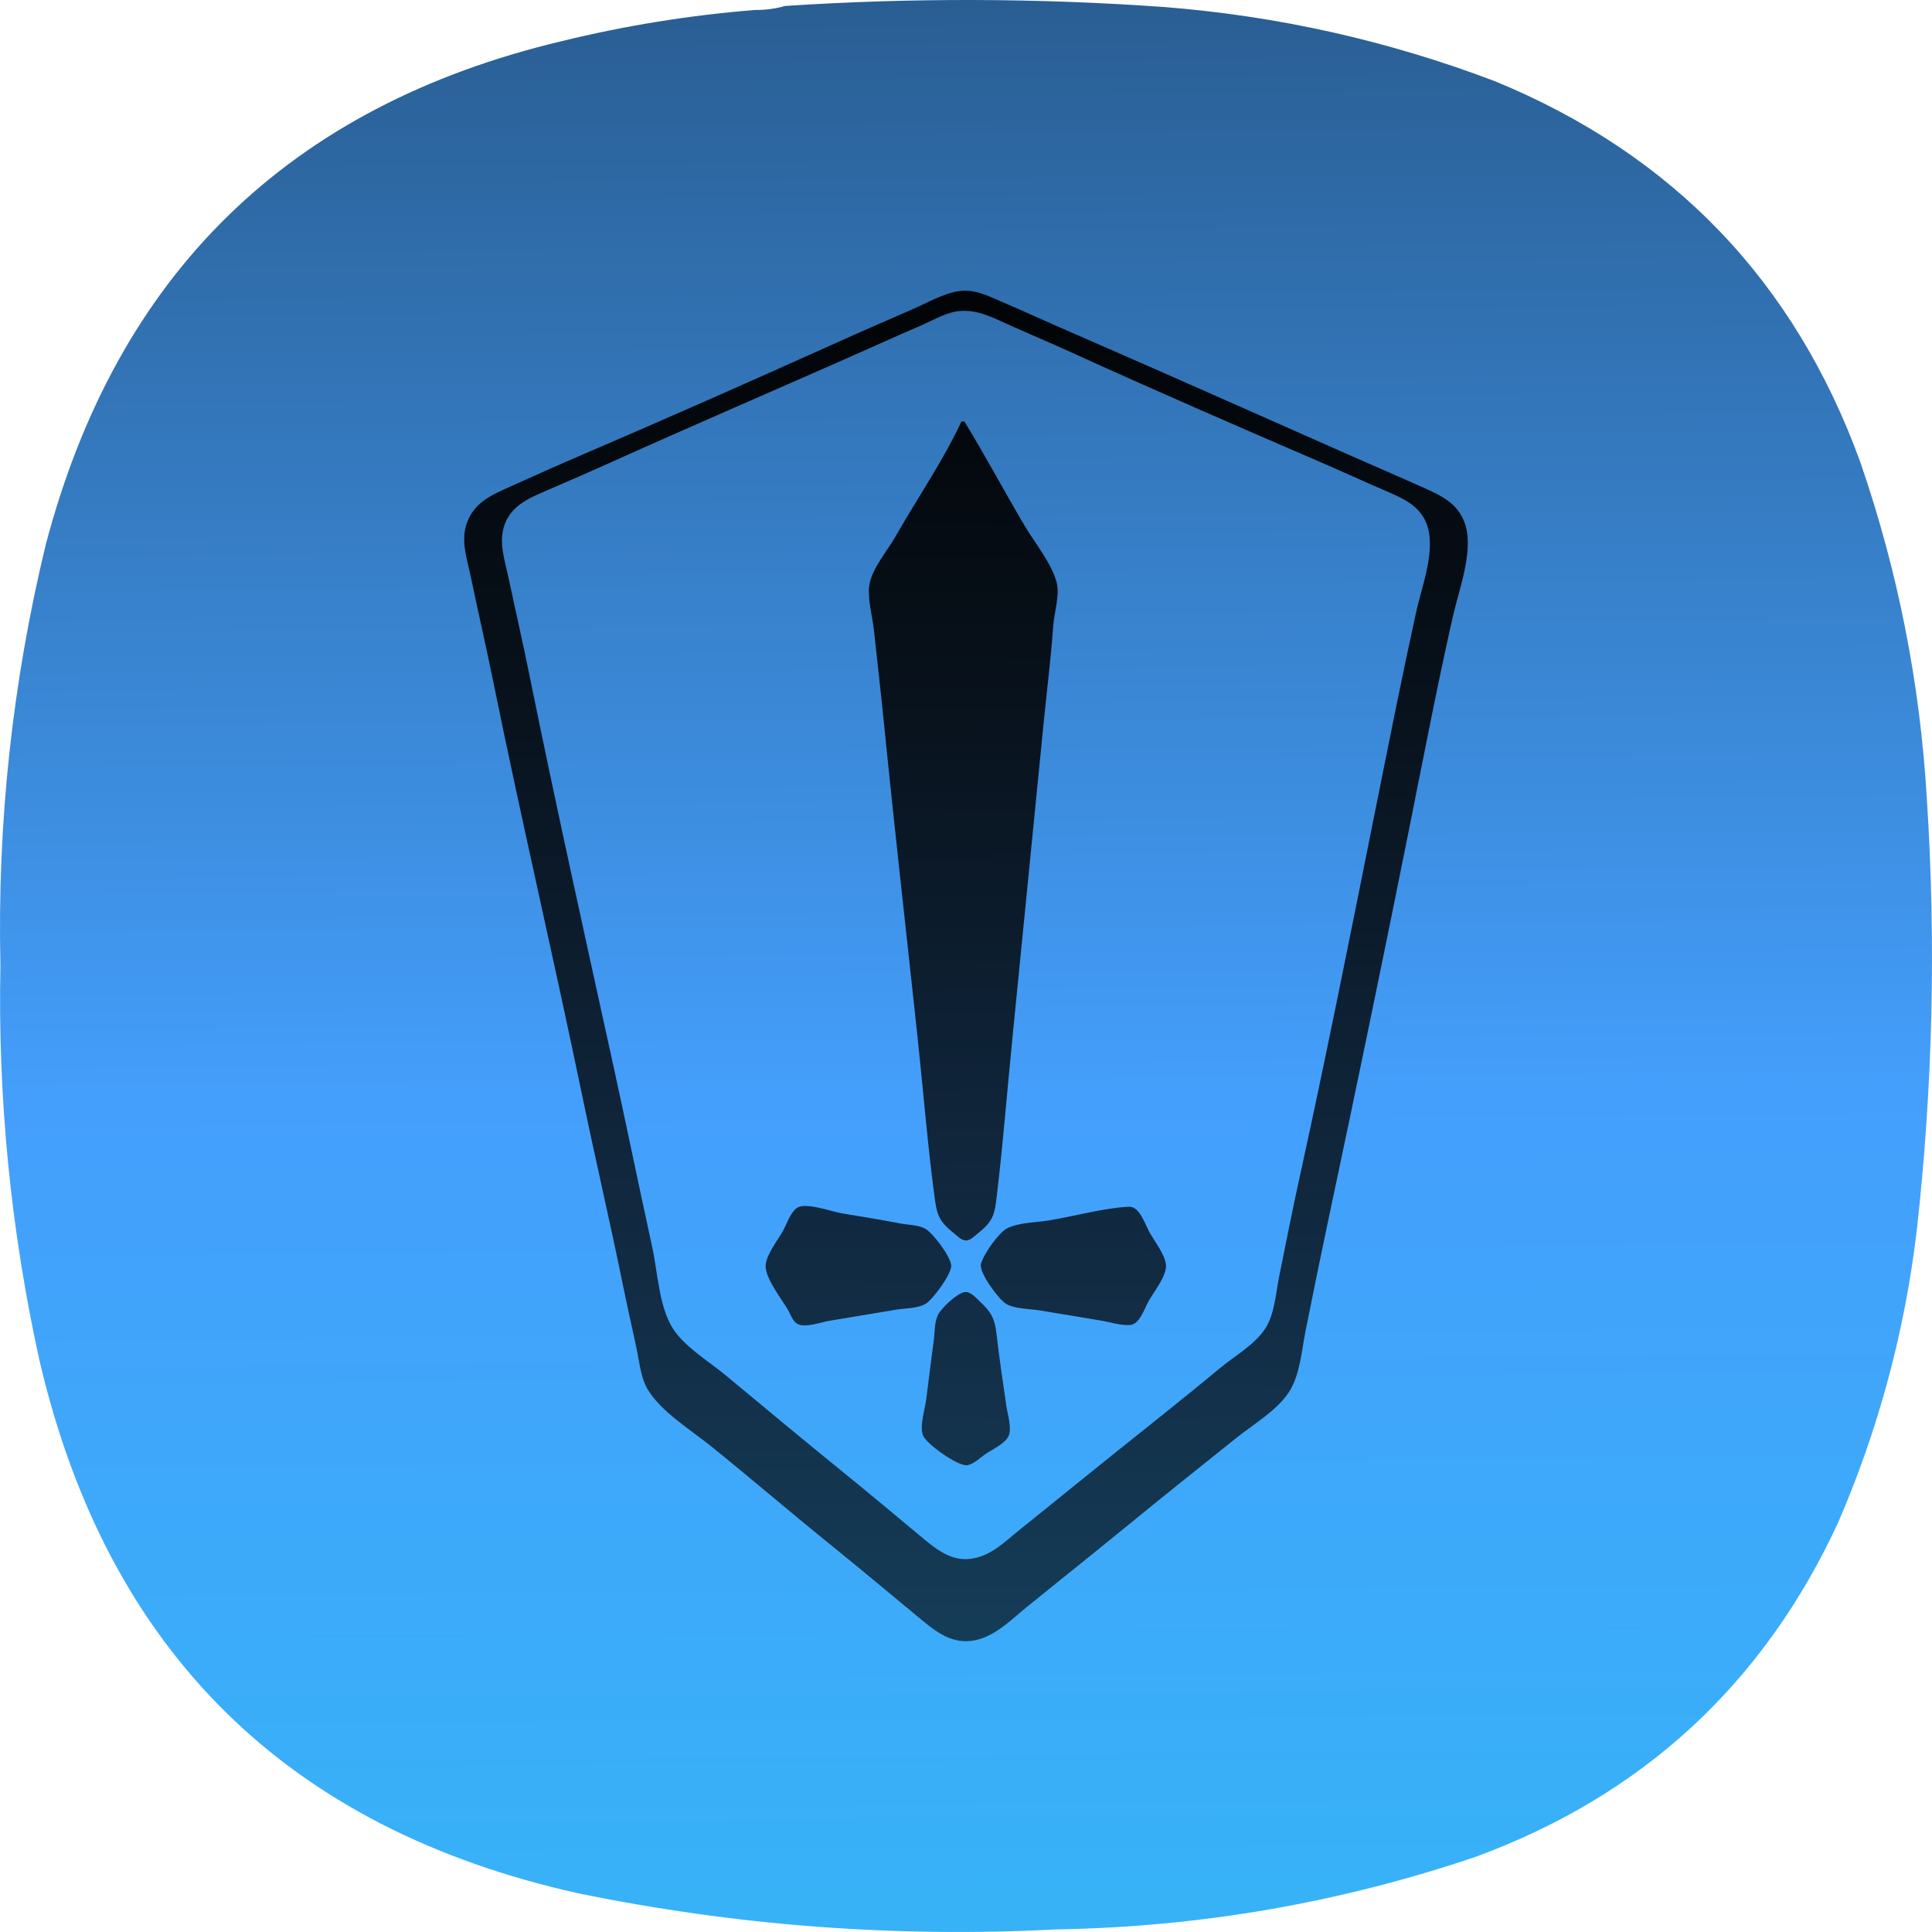
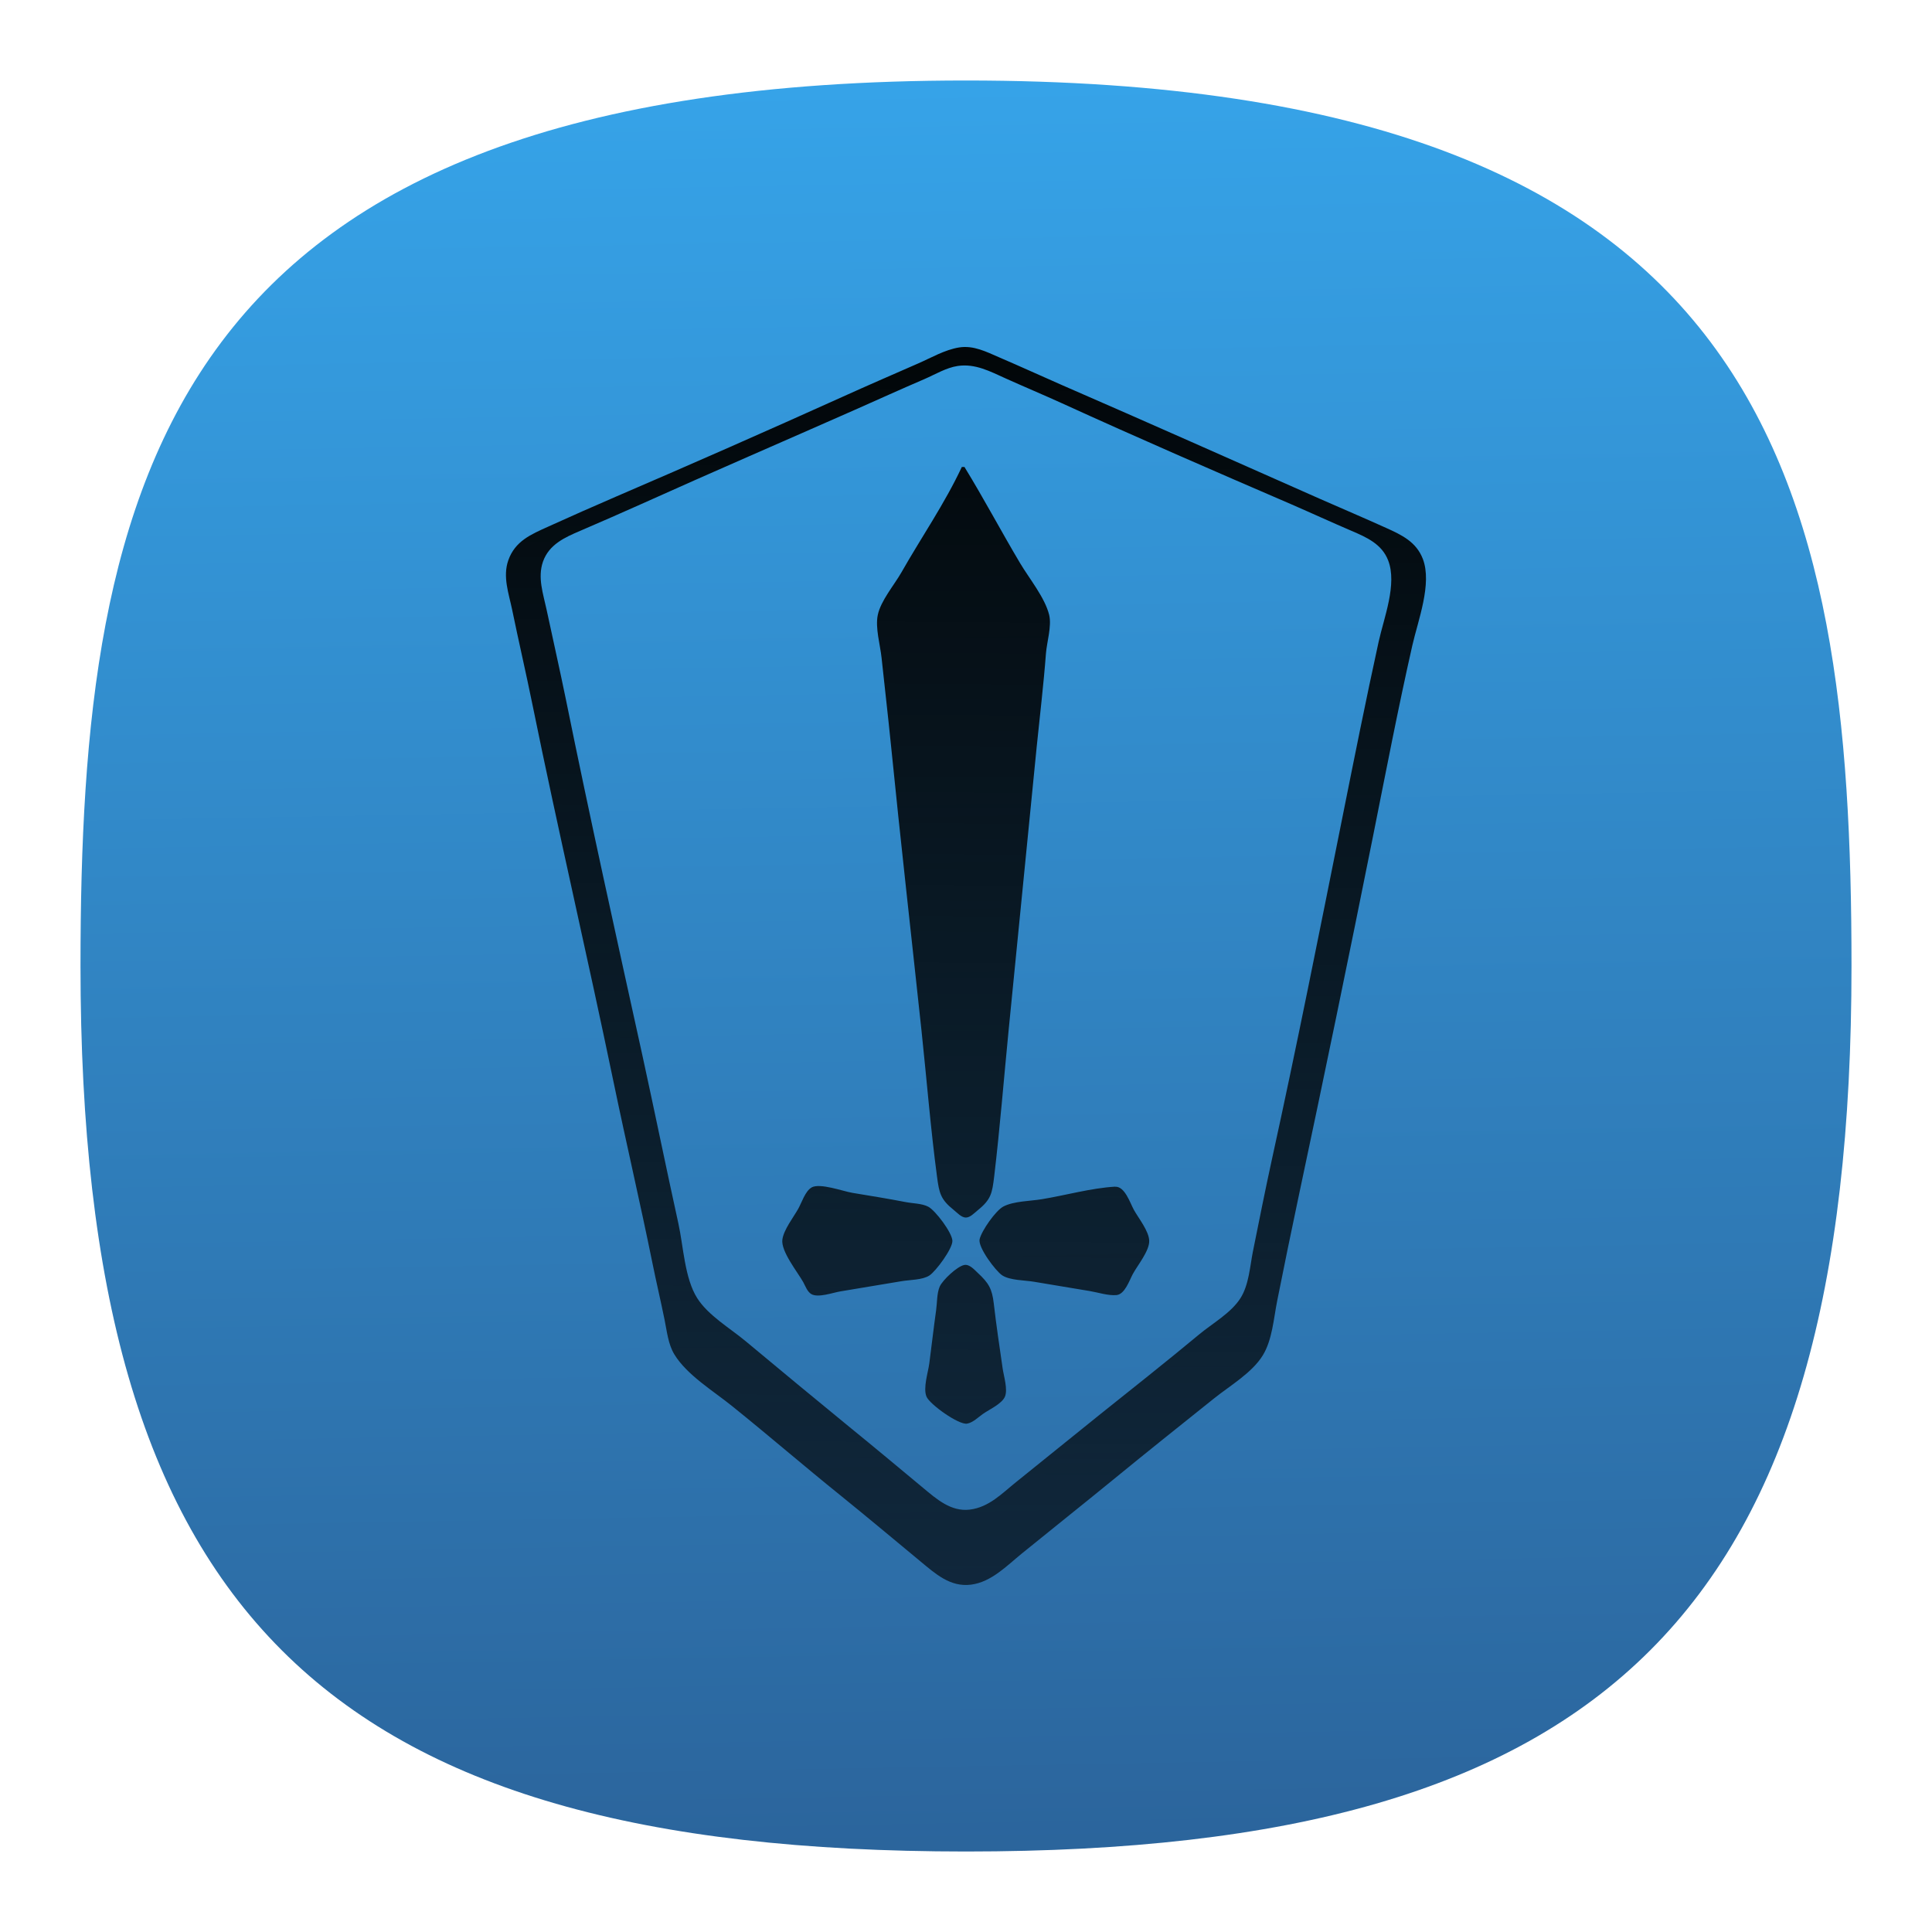
- <svg xmlns="http://www.w3.org/2000/svg" xmlns:xlink="http://www.w3.org/1999/xlink" width="52.917mm" height="52.916mm" viewBox="0 0 52.917 52.916" version="1.1" id="svg5" xml:space="preserve">
-   <defs id="defs2">
+ <svg xmlns="http://www.w3.org/2000/svg" xmlns:xlink="http://www.w3.org/1999/xlink" width="24" height="24" viewBox="0 0 24 24" fill="none" version="1.1" id="svg154" xml:space="preserve">
+   <defs id="defs152">
+     <linearGradient id="linearGradient480">
+       <stop style="stop-color:#2b639a;stop-opacity:1" offset="0" id="stop476" />
+       <stop style="stop-color:#38b0f8;stop-opacity:1" offset="1" id="stop478" />
+     </linearGradient>
    <linearGradient id="linearGradient12825">
      <stop style="stop-color:#000000;stop-opacity:1;" offset="0" id="stop12821" />
      <stop style="stop-color:#000000;stop-opacity:0;" offset="1" id="stop12823" />
-     </linearGradient>
-     <linearGradient id="linearGradient11145">
-       <stop style="stop-color:#070a0b;stop-opacity:1" offset="0" id="stop11141" />
-       <stop style="stop-color:#449ffc;stop-opacity:1" offset="0.508" id="stop11157" />
-       <stop style="stop-color:#1dd8ee;stop-opacity:1" offset="1" id="stop11143" />
    </linearGradient>
    <style type="text/css" id="current-color-scheme">
      .ColorScheme-Text {
        color:#31363b;
      }
      .ColorScheme-Background {
        color:#eff0f1;
      }
      .ColorScheme-Highlight {
        color:#3daee9;
      }
      .ColorScheme-ViewText {
        color:#31363b;
      }
      .ColorScheme-ViewBackground {
        color:#fcfcfc;
      }
      .ColorScheme-ViewHover {
        color:#93cee9;
      }
      .ColorScheme-ViewFocus{
        color:#3daee9;
      }
      .ColorScheme-ButtonText {
        color:#31363b;
      }
      .ColorScheme-ButtonBackground {
        color:#eff0f1;
      }
      .ColorScheme-ButtonHover {
        color:#93cee9;
      }
      .ColorScheme-ButtonFocus{
        color:#3daee9;
      }
      </style>
    <style type="text/css" id="current-color-scheme-9">
      .ColorScheme-Text {
        color:#31363b;
      }
      .ColorScheme-Background {
        color:#eff0f1;
      }
      .ColorScheme-Highlight {
        color:#3daee9;
      }
      .ColorScheme-ViewText {
        color:#31363b;
      }
      .ColorScheme-ViewBackground {
        color:#fcfcfc;
      }
      .ColorScheme-ViewHover {
        color:#93cee9;
      }
      .ColorScheme-ViewFocus{
        color:#3daee9;
      }
      .ColorScheme-ButtonText {
        color:#31363b;
      }
      .ColorScheme-ButtonBackground {
        color:#eff0f1;
      }
      .ColorScheme-ButtonHover {
        color:#93cee9;
      }
      .ColorScheme-ButtonFocus{
        color:#3daee9;
      }
      </style>
    <style type="text/css" id="current-color-scheme-2">
      .ColorScheme-Text {
        color:#31363b;
      }
      .ColorScheme-Background {
        color:#eff0f1;
      }
      .ColorScheme-Highlight {
        color:#3daee9;
      }
      .ColorScheme-ViewText {
        color:#31363b;
      }
      .ColorScheme-ViewBackground {
        color:#fcfcfc;
      }
      .ColorScheme-ViewHover {
        color:#93cee9;
      }
      .ColorScheme-ViewFocus{
        color:#3daee9;
      }
      .ColorScheme-ButtonText {
        color:#31363b;
      }
      .ColorScheme-ButtonBackground {
        color:#eff0f1;
      }
      .ColorScheme-ButtonHover {
        color:#93cee9;
      }
      .ColorScheme-ButtonFocus{
        color:#3daee9;
      }
      </style>
    <style type="text/css" id="current-color-scheme-3">
      .ColorScheme-Text {
        color:#31363b;
      }
      .ColorScheme-Background {
        color:#eff0f1;
      }
      .ColorScheme-Highlight {
        color:#3daee9;
      }
      .ColorScheme-ViewText {
        color:#31363b;
      }
      .ColorScheme-ViewBackground {
        color:#fcfcfc;
      }
      .ColorScheme-ViewHover {
        color:#93cee9;
      }
      .ColorScheme-ViewFocus{
        color:#3daee9;
      }
      .ColorScheme-ButtonText {
        color:#31363b;
      }
      .ColorScheme-ButtonBackground {
        color:#eff0f1;
      }
      .ColorScheme-ButtonHover {
        color:#93cee9;
      }
      .ColorScheme-ButtonFocus{
        color:#3daee9;
      }
      </style>
    <style type="text/css" id="current-color-scheme-97">
      .ColorScheme-Text {
        color:#31363b;
      }
      .ColorScheme-Background {
        color:#eff0f1;
      }
      .ColorScheme-Highlight {
        color:#3daee9;
      }
      .ColorScheme-ViewText {
        color:#31363b;
      }
      .ColorScheme-ViewBackground {
        color:#fcfcfc;
      }
      .ColorScheme-ViewHover {
        color:#93cee9;
      }
      .ColorScheme-ViewFocus{
        color:#3daee9;
      }
      .ColorScheme-ButtonText {
        color:#31363b;
      }
      .ColorScheme-ButtonBackground {
        color:#eff0f1;
      }
      .ColorScheme-ButtonHover {
        color:#93cee9;
      }
      .ColorScheme-ButtonFocus{
        color:#3daee9;
      }
      </style>
-     <linearGradient xlink:href="#linearGradient11145" id="linearGradient11147" x1="226.98" y1="-327.61" x2="234.486" y2="817.1" gradientUnits="userSpaceOnUse" />
-     <linearGradient xlink:href="#linearGradient11145" id="linearGradient12815" gradientUnits="userSpaceOnUse" x1="226.98" y1="-327.61" x2="234.486" y2="817.1" />
-     <linearGradient xlink:href="#linearGradient11145" id="linearGradient12817" gradientUnits="userSpaceOnUse" x1="226.98" y1="-327.61" x2="234.486" y2="817.1" />
-     <linearGradient xlink:href="#linearGradient11145" id="linearGradient12819" gradientUnits="userSpaceOnUse" x1="226.98" y1="-327.61" x2="234.486" y2="817.1" />
-     <linearGradient xlink:href="#linearGradient12825" id="linearGradient12827" x1="99.221" y1="125.472" x2="98.331" y2="243.381" gradientUnits="userSpaceOnUse" gradientTransform="translate(0.4449361)" />
+     <linearGradient xlink:href="#linearGradient12825" id="linearGradient12827" x1="99.221" y1="125.472" x2="98.331" y2="243.381" gradientUnits="userSpaceOnUse" gradientTransform="matrix(0.415748,0,0,0.415748,-31.46856,-49.73858)" />
+     <linearGradient xlink:href="#linearGradient480" id="linearGradient482" x1="52.797" y1="97.092" x2="50.808" y2="-13.554" gradientUnits="userSpaceOnUse" gradientTransform="matrix(0.2444444,0,0,0.2444444,-0.2222222,-0.2222222)" />
  </defs>
-   <g id="layer1" transform="translate(-78.54167,-122.0418)">
-     <g id="g244" transform="matrix(0.1185506,0,0,0.1185506,78.54166,122.0417)" style="fill:url(#linearGradient11147);fill-opacity:1">
-       <g id="g246" style="fill:url(#linearGradient12819);fill-opacity:1">
-         <g id="g252" style="fill:url(#linearGradient12817);fill-opacity:1">
-           <path d="m 174.406,2.305 c 2.434,0.027 4.758,-0.285 6.973,-0.93 29.133,-1.906 58.258,-1.832 87.387,0.234 26.41,2.055 51.976,7.786 76.699,17.188 41.097,16.922 69.219,46.269 84.363,88.043 8.66,25.152 13.774,51.015 15.34,77.59 2.164,33.371 1.391,66.668 -2.324,99.89 -2.782,23.352 -8.824,45.805 -18.129,67.368 -17.258,37.382 -45.223,63.167 -83.899,77.355 -31.343,10.59 -63.57,16.164 -96.687,16.723 -37.246,1.937 -74.121,-0.848 -110.625,-8.36 C 66.312,422.438 24.867,381.477 9.164,314.52 2.496,284.375 -0.523,253.867 0.098,222.992 -0.645,190.16 2.84,157.793 10.559,125.891 27.02,63.285 66.762,24.488 129.785,9.508 144.469,5.914 159.344,3.516 174.406,2.305 Z" style="fill:url(#linearGradient12815);fill-opacity:1;fill-rule:evenodd;stroke:none" id="path260" />
-         </g>
-       </g>
-     </g>
-     <path style="fill:url(#linearGradient12827);fill-opacity:1;stroke:none;stroke-width:0.04" d="m 104.795,130.018 c -0.433,0.068 -0.837,0.31 -1.236,0.484 -0.759,0.33 -1.518,0.661 -2.272,1.001 -2.236,1.008 -4.484,2 -6.737,2.968 -0.681,0.292 -1.358,0.594 -2.033,0.899 -0.514,0.232 -0.991,0.43 -1.192,1.009 -0.17,0.49 0.015,0.989 0.115,1.475 0.196,0.945 0.414,1.885 0.606,2.83 0.766,3.769 1.644,7.516 2.424,11.282 0.375,1.81 0.796,3.61 1.164,5.422 0.114,0.559 0.245,1.115 0.359,1.674 0.069,0.34 0.109,0.736 0.29,1.037 0.374,0.62 1.177,1.105 1.735,1.555 1.086,0.876 2.144,1.786 3.229,2.663 0.803,0.649 1.596,1.313 2.392,1.971 0.445,0.368 0.891,0.777 1.515,0.696 0.605,-0.079 1.061,-0.561 1.515,-0.93 0.902,-0.733 1.812,-1.455 2.711,-2.191 1.003,-0.822 2.017,-1.631 3.03,-2.441 0.472,-0.377 1.136,-0.764 1.456,-1.284 0.285,-0.462 0.328,-1.11 0.433,-1.635 0.205,-1.024 0.413,-2.048 0.63,-3.07 0.767,-3.609 1.516,-7.225 2.24,-10.844 0.377,-1.887 0.742,-3.784 1.166,-5.661 0.168,-0.746 0.6,-1.848 0.314,-2.591 -0.197,-0.513 -0.628,-0.718 -1.098,-0.929 -0.648,-0.292 -1.303,-0.572 -1.953,-0.859 -2.577,-1.139 -5.15,-2.287 -7.734,-3.411 -0.626,-0.272 -1.247,-0.557 -1.874,-0.826 -0.385,-0.165 -0.764,-0.363 -1.196,-0.295 m -0.04,0.553 c 0.523,-0.077 0.973,0.166 1.435,0.374 0.556,0.251 1.119,0.486 1.674,0.739 2.271,1.036 4.566,2.031 6.857,3.021 0.6,0.259 1.193,0.533 1.794,0.791 0.449,0.193 0.907,0.393 1.098,0.883 0.276,0.709 -0.127,1.719 -0.283,2.432 -0.381,1.735 -0.728,3.481 -1.077,5.222 -0.685,3.417 -1.364,6.841 -2.112,10.246 -0.201,0.914 -0.384,1.834 -0.567,2.751 -0.09,0.45 -0.12,1.001 -0.372,1.395 -0.282,0.442 -0.832,0.749 -1.231,1.08 -0.985,0.817 -1.99,1.613 -2.99,2.413 -0.826,0.661 -1.645,1.332 -2.472,1.993 -0.435,0.348 -0.819,0.761 -1.395,0.829 -0.561,0.067 -0.995,-0.317 -1.395,-0.651 -0.728,-0.607 -1.457,-1.215 -2.193,-1.813 -1.043,-0.848 -2.077,-1.706 -3.11,-2.566 -0.465,-0.387 -1.121,-0.771 -1.447,-1.286 -0.379,-0.598 -0.413,-1.547 -0.564,-2.232 -0.367,-1.673 -0.709,-3.351 -1.076,-5.023 -0.778,-3.543 -1.565,-7.089 -2.287,-10.644 -0.181,-0.892 -0.385,-1.78 -0.574,-2.671 -0.101,-0.473 -0.273,-0.958 -0.107,-1.435 0.179,-0.514 0.65,-0.724 1.112,-0.923 0.613,-0.263 1.226,-0.53 1.834,-0.804 2.118,-0.955 4.253,-1.874 6.379,-2.813 0.691,-0.305 1.379,-0.618 2.073,-0.916 0.317,-0.136 0.652,-0.342 0.997,-0.393 m 0.12,3.018 c -0.507,1.086 -1.212,2.107 -1.805,3.149 -0.216,0.379 -0.618,0.847 -0.707,1.276 -0.079,0.381 0.072,0.891 0.114,1.276 0.092,0.864 0.193,1.727 0.279,2.591 0.286,2.859 0.611,5.714 0.917,8.571 0.155,1.447 0.27,2.903 0.462,4.345 0.065,0.488 0.103,0.678 0.501,0.997 0.097,0.077 0.226,0.223 0.359,0.226 0.133,0.003 0.263,-0.142 0.359,-0.218 0.402,-0.322 0.431,-0.514 0.49,-1.005 0.174,-1.458 0.288,-2.924 0.434,-4.385 0.282,-2.817 0.556,-5.635 0.837,-8.452 0.093,-0.93 0.208,-1.859 0.276,-2.791 0.025,-0.347 0.179,-0.817 0.096,-1.156 -0.129,-0.523 -0.598,-1.092 -0.872,-1.555 -0.563,-0.95 -1.082,-1.928 -1.659,-2.87 h -0.08 m -4.49,21.53 c -0.187,0.107 -0.295,0.455 -0.397,0.635 -0.147,0.26 -0.432,0.62 -0.474,0.917 -0.051,0.35 0.455,0.974 0.623,1.276 0.065,0.118 0.119,0.287 0.242,0.358 0.204,0.118 0.647,-0.045 0.869,-0.082 l 1.834,-0.306 c 0.241,-0.04 0.616,-0.033 0.824,-0.169 0.194,-0.127 0.695,-0.802 0.688,-1.037 -0.008,-0.245 -0.508,-0.908 -0.722,-1.019 -0.19,-0.099 -0.462,-0.097 -0.671,-0.137 -0.529,-0.102 -1.063,-0.188 -1.595,-0.276 -0.278,-0.046 -0.97,-0.303 -1.221,-0.16 m 9.074,-0.023 c -0.728,0.042 -1.473,0.257 -2.192,0.376 -0.345,0.057 -0.839,0.056 -1.149,0.22 -0.229,0.121 -0.655,0.726 -0.71,0.979 -0.052,0.239 0.479,0.948 0.676,1.077 0.234,0.153 0.671,0.144 0.944,0.189 l 1.674,0.279 c 0.247,0.041 0.547,0.142 0.797,0.12 0.25,-0.022 0.385,-0.435 0.488,-0.628 0.139,-0.261 0.501,-0.696 0.49,-0.997 -0.011,-0.288 -0.316,-0.669 -0.453,-0.917 -0.118,-0.213 -0.272,-0.715 -0.564,-0.698 m -4.504,2.339 c -0.211,0.038 -0.648,0.45 -0.734,0.643 -0.09,0.202 -0.078,0.488 -0.108,0.706 -0.074,0.531 -0.136,1.063 -0.205,1.595 -0.035,0.267 -0.19,0.735 -0.084,0.989 0.096,0.231 0.959,0.849 1.212,0.808 0.173,-0.028 0.34,-0.196 0.478,-0.293 0.186,-0.13 0.564,-0.297 0.654,-0.514 0.09,-0.217 -0.034,-0.603 -0.067,-0.83 -0.093,-0.649 -0.193,-1.302 -0.266,-1.953 -0.05,-0.441 -0.155,-0.614 -0.48,-0.916 -0.1,-0.093 -0.244,-0.261 -0.399,-0.234 z" id="path1691" />
-   </g>
+   <path d="M 12,1 C 2,1 1,6 1,12 1,20 4,23 12,23 20,23 23,20 23,12 23,6 22,1 12,1 Z" id="path6" style="font-variation-settings:normal;display:inline;opacity:1;vector-effect:none;fill:url(#linearGradient482);fill-opacity:1;stroke-width:1.116;stroke-linecap:butt;stroke-linejoin:miter;stroke-miterlimit:4;stroke-dasharray:none;stroke-dashoffset:0;stroke-opacity:1;-inkscape-stroke:none;stop-color:#000000;stop-opacity:1" />
+   <path style="fill:url(#linearGradient12827);fill-opacity:1;stroke:none;stroke-width:0.017" d="M 11.915,4.316 C 11.735,4.345 11.567,4.445 11.401,4.517 11.085,4.655 10.77,4.792 10.456,4.934 9.527,5.353 8.592,5.765 7.655,6.168 c -0.283,0.122 -0.565,0.247 -0.845,0.374 -0.213,0.096 -0.412,0.179 -0.496,0.419 -0.071,0.204 0.006,0.411 0.048,0.613 0.081,0.393 0.172,0.784 0.252,1.177 0.319,1.567 0.683,3.125 1.008,4.691 0.156,0.752 0.331,1.501 0.484,2.254 0.047,0.233 0.102,0.464 0.149,0.696 0.029,0.141 0.045,0.306 0.121,0.431 0.156,0.258 0.49,0.459 0.721,0.646 0.452,0.364 0.891,0.743 1.343,1.107 0.334,0.27 0.663,0.546 0.994,0.82 0.185,0.153 0.37,0.323 0.63,0.289 0.251,-0.033 0.441,-0.233 0.63,-0.387 0.375,-0.305 0.753,-0.605 1.127,-0.911 0.417,-0.342 0.839,-0.678 1.26,-1.015 0.196,-0.157 0.472,-0.318 0.605,-0.534 0.119,-0.192 0.136,-0.461 0.18,-0.68 0.085,-0.426 0.172,-0.852 0.262,-1.276 0.319,-1.501 0.63,-3.004 0.931,-4.508 0.157,-0.785 0.308,-1.573 0.485,-2.354 0.07,-0.31 0.249,-0.768 0.131,-1.077 C 17.593,6.731 17.414,6.646 17.219,6.558 16.949,6.436 16.677,6.32 16.406,6.201 15.335,5.727 14.265,5.25 13.191,4.783 12.931,4.669 12.673,4.551 12.412,4.439 12.252,4.37 12.095,4.288 11.915,4.316 m -0.017,0.23 c 0.218,-0.032 0.404,0.069 0.597,0.156 0.231,0.104 0.465,0.202 0.696,0.307 0.944,0.431 1.898,0.845 2.851,1.256 0.249,0.108 0.496,0.222 0.746,0.329 0.187,0.08 0.377,0.163 0.456,0.367 0.115,0.295 -0.053,0.715 -0.118,1.011 -0.158,0.721 -0.303,1.447 -0.448,2.171 -0.285,1.421 -0.567,2.844 -0.878,4.26 -0.083,0.38 -0.159,0.762 -0.236,1.144 -0.037,0.187 -0.05,0.416 -0.155,0.58 -0.117,0.184 -0.346,0.311 -0.512,0.449 -0.409,0.34 -0.828,0.671 -1.243,1.003 -0.344,0.275 -0.684,0.554 -1.028,0.829 -0.181,0.145 -0.34,0.316 -0.58,0.345 -0.233,0.028 -0.413,-0.132 -0.58,-0.271 -0.303,-0.252 -0.606,-0.505 -0.912,-0.754 C 10.122,17.375 9.692,17.018 9.263,16.661 9.07,16.5 8.797,16.341 8.661,16.126 8.504,15.878 8.49,15.483 8.427,15.198 8.274,14.503 8.132,13.805 7.98,13.11 7.656,11.637 7.329,10.163 7.029,8.685 6.953,8.314 6.869,7.944 6.79,7.574 6.748,7.377 6.676,7.176 6.745,6.977 6.82,6.764 7.015,6.676 7.208,6.594 7.462,6.484 7.717,6.374 7.97,6.26 8.851,5.863 9.738,5.481 10.622,5.09 c 0.287,-0.127 0.573,-0.257 0.862,-0.381 0.132,-0.057 0.271,-0.142 0.414,-0.163 m 0.05,1.255 c -0.211,0.452 -0.504,0.876 -0.75,1.309 -0.09,0.158 -0.257,0.352 -0.294,0.53 -0.033,0.158 0.03,0.37 0.047,0.53 0.038,0.359 0.08,0.718 0.116,1.077 0.119,1.189 0.254,2.376 0.381,3.563 0.064,0.602 0.112,1.207 0.192,1.807 0.027,0.203 0.043,0.282 0.208,0.414 0.04,0.032 0.094,0.093 0.149,0.094 0.055,0.001 0.109,-0.059 0.149,-0.091 0.167,-0.134 0.179,-0.214 0.204,-0.418 0.072,-0.606 0.12,-1.216 0.18,-1.823 0.117,-1.171 0.231,-2.343 0.348,-3.514 0.039,-0.386 0.086,-0.773 0.115,-1.16 0.011,-0.144 0.074,-0.34 0.04,-0.481 C 12.98,7.423 12.785,7.186 12.671,6.994 12.436,6.599 12.221,6.192 11.981,5.801 h -0.033 m -1.867,8.951 c -0.078,0.044 -0.123,0.189 -0.165,0.264 -0.061,0.108 -0.179,0.258 -0.197,0.381 -0.021,0.146 0.189,0.405 0.259,0.53 0.027,0.049 0.05,0.119 0.101,0.149 0.085,0.049 0.269,-0.019 0.361,-0.034 l 0.762,-0.127 c 0.1,-0.017 0.256,-0.014 0.343,-0.07 0.081,-0.053 0.289,-0.334 0.286,-0.431 -0.003,-0.102 -0.211,-0.377 -0.3,-0.424 -0.079,-0.041 -0.192,-0.04 -0.279,-0.057 -0.22,-0.043 -0.442,-0.078 -0.663,-0.115 -0.116,-0.019 -0.403,-0.126 -0.508,-0.067 m 3.772,-0.01 c -0.302,0.018 -0.612,0.107 -0.911,0.156 -0.143,0.024 -0.349,0.023 -0.478,0.091 -0.095,0.05 -0.272,0.302 -0.295,0.407 -0.022,0.099 0.199,0.394 0.281,0.448 0.097,0.063 0.279,0.06 0.392,0.079 l 0.696,0.116 c 0.102,0.017 0.227,0.059 0.331,0.05 0.104,-0.009 0.16,-0.181 0.203,-0.261 0.058,-0.108 0.208,-0.289 0.204,-0.414 -0.004,-0.12 -0.131,-0.278 -0.189,-0.381 -0.049,-0.088 -0.113,-0.297 -0.235,-0.29 m -1.873,0.972 c -0.088,0.016 -0.269,0.187 -0.305,0.267 -0.037,0.084 -0.032,0.203 -0.045,0.294 -0.031,0.221 -0.056,0.442 -0.085,0.663 -0.015,0.111 -0.079,0.305 -0.035,0.411 0.04,0.096 0.399,0.353 0.504,0.336 0.072,-0.012 0.141,-0.081 0.199,-0.122 0.077,-0.054 0.234,-0.124 0.272,-0.214 0.037,-0.09 -0.014,-0.251 -0.028,-0.345 -0.039,-0.27 -0.08,-0.541 -0.111,-0.812 -0.021,-0.183 -0.064,-0.255 -0.2,-0.381 -0.042,-0.039 -0.102,-0.109 -0.166,-0.097 z" id="path1691" />
</svg>
